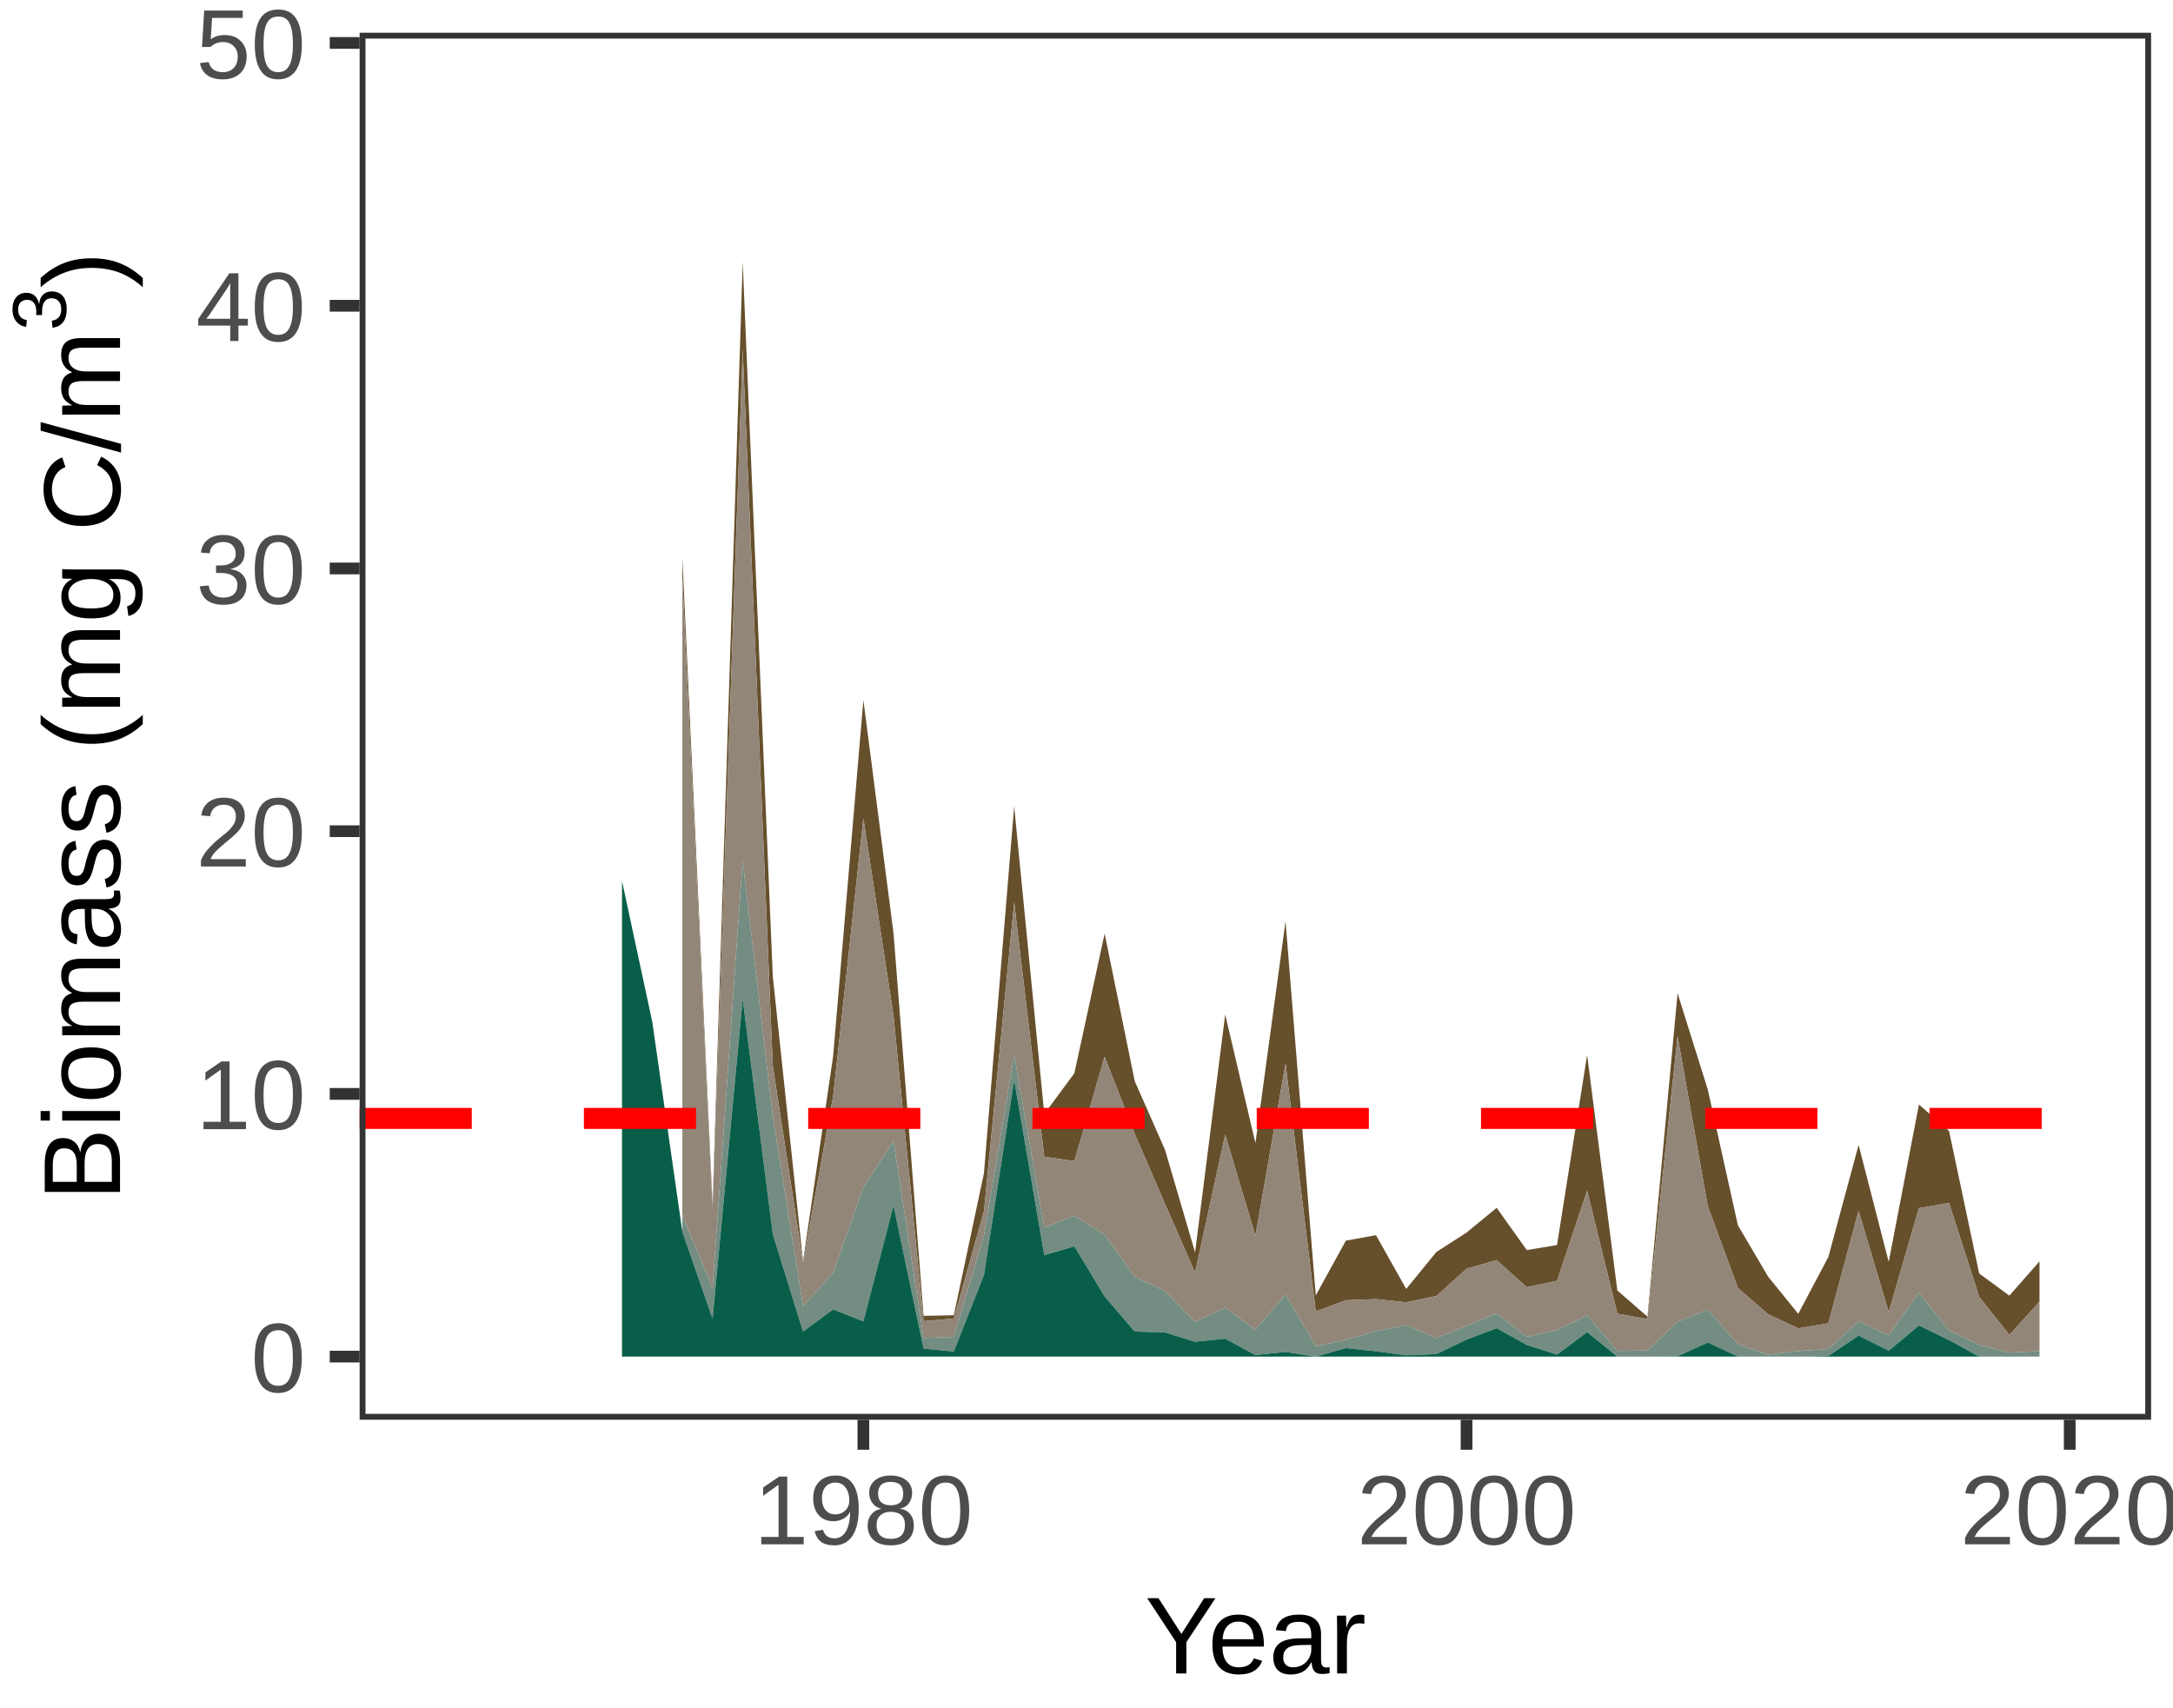
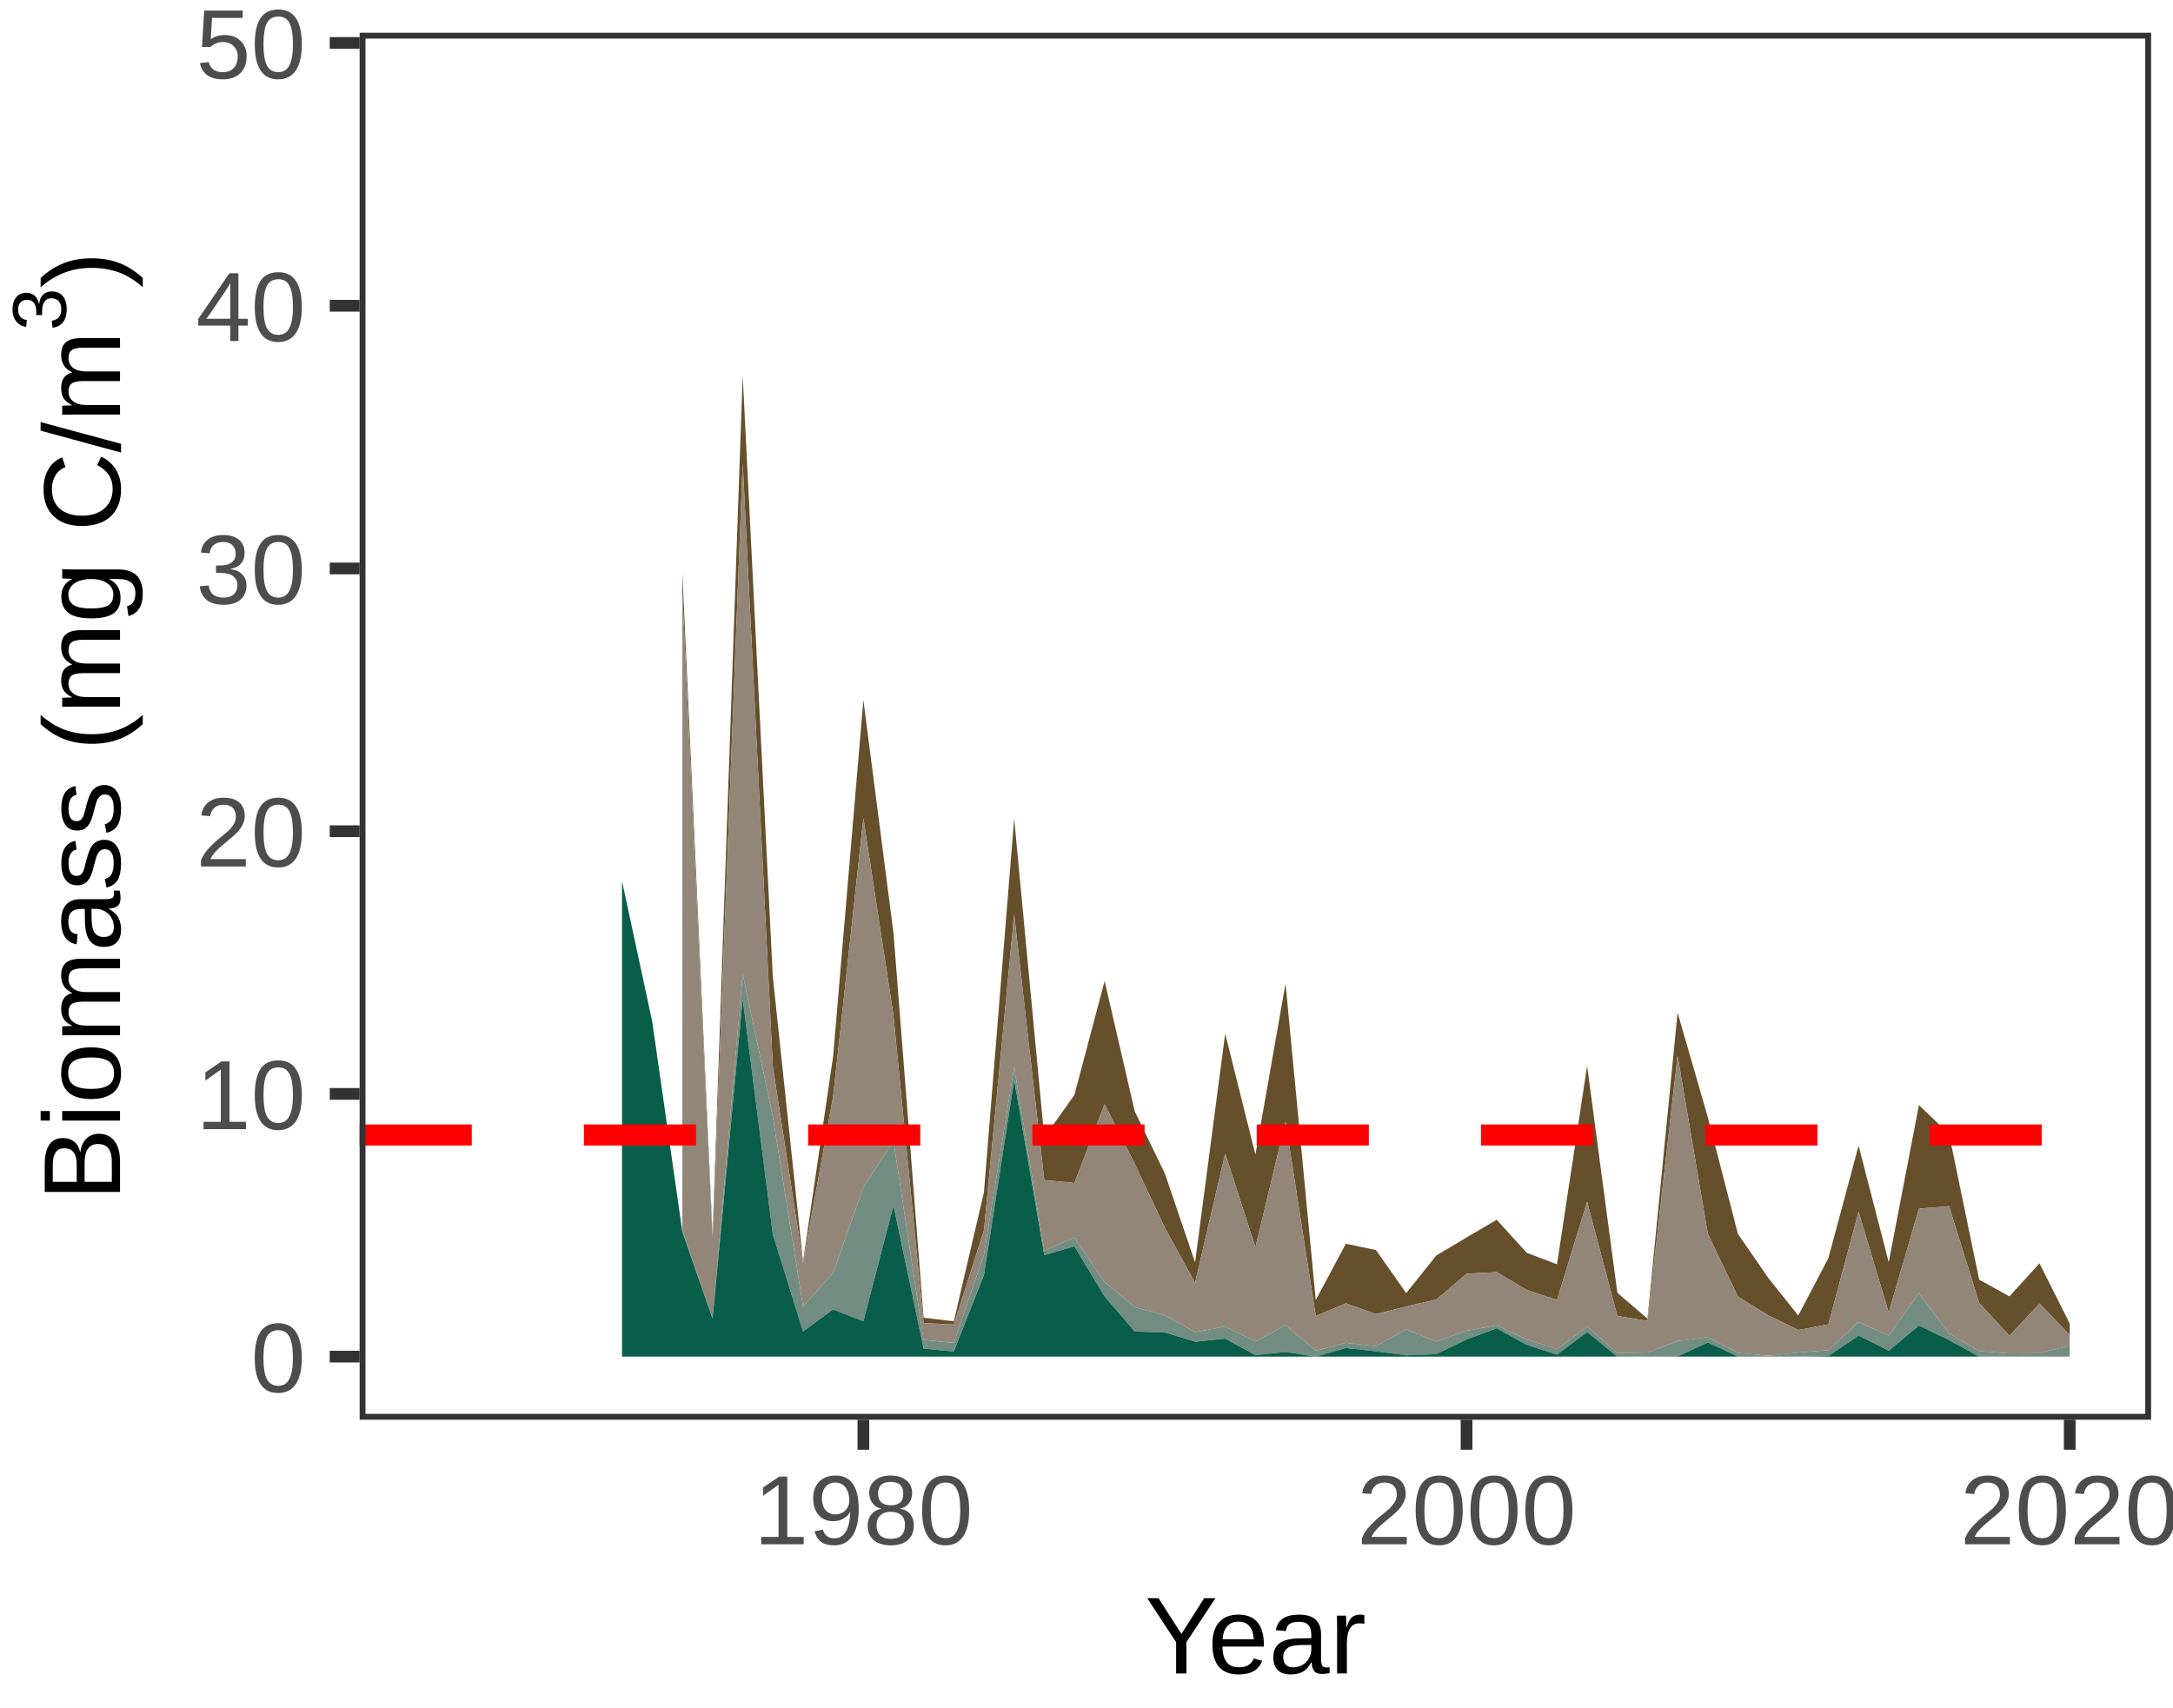
<svg xmlns="http://www.w3.org/2000/svg" class="svglite" width="198.43pt" height="155.91pt" viewBox="0 0 198.43 155.91">
  <defs>
    <style type="text/css">
    .svglite line, .svglite polyline, .svglite polygon, .svglite path, .svglite rect, .svglite circle {
      fill: none;
      stroke: #000000;
      stroke-linecap: round;
      stroke-linejoin: round;
      stroke-miterlimit: 10.00;
    }
  </style>
  </defs>
  <rect width="100%" height="100%" style="stroke: none; fill: #FFFFFF;" />
  <defs>
    <clipPath id="cpMC4wMHwxOTguNDN8MC4wMHwxNTUuOTE=">
      <rect x="0.00" y="0.00" width="198.43" height="155.91" />
    </clipPath>
  </defs>
  <g clip-path="url(#cpMC4wMHwxOTguNDN8MC4wMHwxNTUuOTE=)">
    <rect x="0.00" y="0.00" width="198.43" height="155.91" style="stroke-width: 1.07; stroke: #FFFFFF; fill: #FFFFFF;" />
  </g>
  <defs>
    <clipPath id="cpMzIuODR8MTk2LjQzfDIuOTl8MTI5LjY0">
      <rect x="32.84" y="2.99" width="163.59" height="126.65" />
    </clipPath>
  </defs>
  <g clip-path="url(#cpMzIuODR8MTk2LjQzfDIuOTl8MTI5LjY0)">
    <rect x="32.84" y="2.99" width="163.59" height="126.65" style="stroke-width: 1.07; stroke: none; fill: #FFFFFF;" />
-     <polygon points="62.31,50.93 65.07,109.98 67.82,23.91 70.57,89.17 73.33,115.18 76.08,96.44 78.84,63.92 81.59,85.19 84.34,120.16 87.10,120.10 89.85,107.13 92.61,73.63 95.36,101.72 98.11,98.00 100.87,85.25 103.62,98.73 106.38,104.98 109.13,114.36 111.88,92.64 114.64,104.38 117.39,84.13 120.15,118.29 122.90,113.29 125.65,112.79 128.41,117.70 131.16,114.33 133.92,112.55 136.67,110.29 139.42,114.15 142.18,113.69 144.93,96.33 147.69,117.84 150.44,120.23 153.19,90.70 155.95,99.50 158.70,111.89 161.46,116.58 164.21,119.97 166.96,114.78 169.72,104.55 172.47,115.23 175.23,100.86 177.98,103.27 180.73,116.29 183.49,118.31 186.24,115.18 186.24,118.86 183.49,121.90 180.73,118.42 177.98,109.85 175.23,110.32 172.47,119.82 169.72,110.57 166.96,120.83 164.21,121.30 161.46,120.01 158.70,117.61 155.95,110.15 153.19,94.63 150.44,120.45 147.69,119.96 144.93,108.73 142.18,116.96 139.42,117.54 136.67,115.07 133.92,115.86 131.16,118.35 128.41,118.92 125.65,118.63 122.90,118.73 120.15,119.75 117.39,97.12 114.64,112.84 111.88,103.60 109.13,116.21 106.38,109.93 103.62,103.53 100.87,96.49 98.11,106.03 95.36,105.63 92.61,82.39 89.85,110.61 87.10,120.40 84.34,120.64 81.59,92.74 78.84,74.73 76.08,100.10 73.33,115.29 70.57,97.35 67.82,31.90 65.07,110.33 62.31,52.72 " style="stroke-width: 0.00; stroke: none; fill: #664F2B;" />
-     <polyline points="62.31,50.93 65.07,109.98 67.82,23.91 70.57,89.17 73.33,115.18 76.08,96.44 78.84,63.92 81.59,85.19 84.34,120.16 87.10,120.10 89.85,107.13 92.61,73.63 95.36,101.72 98.11,98.00 100.87,85.25 103.62,98.73 106.38,104.98 109.13,114.36 111.88,92.64 114.64,104.38 117.39,84.13 120.15,118.29 122.90,113.29 125.65,112.79 128.41,117.70 131.16,114.33 133.92,112.55 136.67,110.29 139.42,114.15 142.18,113.69 144.93,96.33 147.69,117.84 150.44,120.23 153.19,90.70 155.95,99.50 158.70,111.89 161.46,116.58 164.21,119.97 166.96,114.78 169.72,104.55 172.47,115.23 175.23,100.86 177.98,103.27 180.73,116.29 183.49,118.31 186.24,115.18 " style="stroke-width: 1.07; stroke: none;" />
-     <polygon points="62.31,52.72 65.07,110.33 67.82,31.90 70.57,97.35 73.33,115.29 76.08,100.10 78.84,74.73 81.59,92.74 84.34,120.64 87.10,120.40 89.85,110.61 92.61,82.39 95.36,105.63 98.11,106.03 100.87,96.49 103.62,103.53 106.38,109.93 109.13,116.21 111.88,103.60 114.64,112.84 117.39,97.12 120.15,119.75 122.90,118.73 125.65,118.63 128.41,118.92 131.16,118.35 133.92,115.86 136.67,115.07 139.42,117.54 142.18,116.96 144.93,108.73 147.69,119.96 150.44,120.45 153.19,94.63 155.95,110.15 158.70,117.61 161.46,120.01 164.21,121.30 166.96,120.83 169.72,110.57 172.47,119.82 175.23,110.32 177.98,109.85 180.73,118.42 183.49,121.90 186.24,118.86 186.24,123.38 183.49,123.52 180.73,122.81 177.98,121.49 175.23,118.05 172.47,121.93 169.72,120.67 166.96,123.19 164.21,123.37 161.46,123.70 158.70,122.75 155.95,119.60 153.19,120.69 150.44,123.32 147.69,123.36 144.93,120.12 142.18,121.45 139.42,122.07 136.67,119.93 133.92,121.07 131.16,122.19 128.41,121.01 125.65,121.56 122.90,122.34 120.15,122.93 117.39,118.21 114.64,121.44 111.88,119.40 109.13,120.71 106.38,117.90 103.62,116.60 100.87,112.75 98.11,111.01 95.36,112.09 92.61,96.32 89.85,112.81 87.10,122.08 84.34,122.18 81.59,104.19 78.84,108.41 76.08,116.23 73.33,119.28 70.57,101.96 67.82,78.56 65.07,117.65 62.31,110.98 " style="stroke-width: 0.00; stroke: none; fill: #928678;" />
-     <polyline points="62.31,52.72 65.07,110.33 67.82,31.90 70.57,97.35 73.33,115.29 76.08,100.10 78.84,74.73 81.59,92.74 84.34,120.64 87.10,120.40 89.85,110.61 92.61,82.39 95.36,105.63 98.11,106.03 100.87,96.49 103.62,103.53 106.38,109.93 109.13,116.21 111.88,103.60 114.64,112.84 117.39,97.12 120.15,119.75 122.90,118.73 125.65,118.63 128.41,118.92 131.16,118.35 133.92,115.86 136.67,115.07 139.42,117.54 142.18,116.96 144.93,108.73 147.69,119.96 150.44,120.45 153.19,94.63 155.95,110.15 158.70,117.61 161.46,120.01 164.21,121.30 166.96,120.83 169.72,110.57 172.47,119.82 175.23,110.32 177.98,109.85 180.73,118.42 183.49,121.90 186.24,118.86 " style="stroke-width: 1.07; stroke: none;" />
-     <polygon points="62.31,110.98 65.07,117.65 67.82,78.56 70.57,101.96 73.33,119.28 76.08,116.23 78.84,108.41 81.59,104.19 84.34,122.18 87.10,122.08 89.85,112.81 92.61,96.32 95.36,112.09 98.11,111.01 100.87,112.75 103.62,116.60 106.38,117.90 109.13,120.71 111.88,119.40 114.64,121.44 117.39,118.21 120.15,122.93 122.90,122.34 125.65,121.56 128.41,121.01 131.16,122.19 133.92,121.07 136.67,119.93 139.42,122.07 142.18,121.45 144.93,120.12 147.69,123.36 150.44,123.32 153.19,120.69 155.95,119.60 158.70,122.75 161.46,123.70 164.21,123.37 166.96,123.19 169.72,120.67 172.47,121.93 175.23,118.05 177.98,121.49 180.73,122.81 183.49,123.52 186.24,123.38 186.24,123.88 183.49,123.86 180.73,123.88 177.98,122.37 175.23,121.04 172.47,123.34 169.72,121.96 166.96,123.82 164.21,123.88 161.46,123.88 158.70,123.87 155.95,122.59 153.19,123.85 150.44,123.88 147.69,123.88 144.93,121.64 142.18,123.70 139.42,122.81 136.67,121.29 133.92,122.32 131.16,123.65 128.41,123.76 125.65,123.39 122.90,123.10 120.15,123.88 117.39,123.45 114.64,123.74 111.88,122.24 109.13,122.52 106.38,121.67 103.62,121.59 100.87,118.39 98.11,113.81 95.36,114.61 92.61,98.63 89.85,116.43 87.10,123.41 84.34,123.15 81.59,110.09 78.84,120.66 76.08,119.57 73.33,121.59 70.57,112.71 67.82,91.23 65.07,120.42 62.31,112.48 " style="stroke-width: 0.00; stroke: none; fill: #748D83;" />
-     <polyline points="62.31,110.98 65.07,117.65 67.82,78.56 70.57,101.96 73.33,119.28 76.08,116.23 78.84,108.41 81.59,104.19 84.34,122.18 87.10,122.08 89.85,112.81 92.61,96.32 95.36,112.09 98.11,111.01 100.87,112.75 103.62,116.60 106.38,117.90 109.13,120.71 111.88,119.40 114.64,121.44 117.39,118.21 120.15,122.93 122.90,122.34 125.65,121.56 128.41,121.01 131.16,122.19 133.92,121.07 136.67,119.93 139.42,122.07 142.18,121.45 144.93,120.12 147.69,123.36 150.44,123.32 153.19,120.69 155.95,119.60 158.70,122.75 161.46,123.70 164.21,123.37 166.96,123.19 169.72,120.67 172.47,121.93 175.23,118.05 177.98,121.49 180.73,122.81 183.49,123.52 186.24,123.38 " style="stroke-width: 1.07; stroke: none;" />
+     <polygon points="62.31,52.29 65.07,112.75 67.82,34.29 70.57,89.18 73.33,115.20 76.08,96.44 78.84,63.92 81.59,85.19 84.34,120.33 87.10,120.65 89.85,108.87 92.61,74.74 95.36,103.85 98.11,99.99 100.87,89.58 103.62,101.48 106.38,107.18 109.13,115.28 111.88,94.38 114.64,105.44 117.39,89.81 120.15,118.71 122.90,113.57 125.65,114.15 128.41,118.08 131.16,114.64 133.92,113.00 136.67,111.38 139.42,114.40 142.18,115.45 144.93,97.32 147.69,118.05 150.44,120.41 153.19,92.47 155.95,102.01 158.70,112.67 161.46,116.68 164.21,120.12 166.96,114.89 169.72,104.62 172.47,115.26 175.23,100.91 177.98,103.55 180.73,116.85 183.49,118.38 186.24,115.36 189.00,120.86 189.00,121.90 186.24,119.03 183.49,121.97 180.73,118.98 177.98,110.14 175.23,110.37 172.47,119.85 169.72,110.64 166.96,120.93 164.21,121.45 161.46,120.11 158.70,118.39 155.95,112.65 153.19,96.39 150.44,120.62 147.69,120.17 144.93,109.73 142.18,118.71 139.42,117.79 136.67,116.16 133.92,116.31 131.16,118.66 128.41,119.30 125.65,120.00 122.90,119.01 120.15,120.17 117.39,102.43 114.64,113.90 111.88,105.33 109.13,117.14 106.38,112.13 103.62,106.28 100.87,100.82 98.11,108.02 95.36,107.76 92.61,83.50 89.85,112.35 87.10,120.95 84.34,120.81 81.59,92.74 78.84,74.73 76.08,100.10 73.33,115.31 70.57,97.36 67.82,42.28 65.07,113.09 62.31,54.08 " style="stroke-width: 0.00; stroke: none; fill: #664F2B;" />
+     <polyline points="62.31,52.29 65.07,112.75 67.82,34.29 70.57,89.18 73.33,115.20 76.08,96.44 78.84,63.92 81.59,85.19 84.34,120.33 87.10,120.65 89.85,108.87 92.61,74.74 95.36,103.85 98.11,99.99 100.87,89.58 103.62,101.48 106.38,107.18 109.13,115.28 111.88,94.38 114.64,105.44 117.39,89.81 120.15,118.71 122.90,113.57 125.65,114.15 128.41,118.08 131.16,114.64 133.92,113.00 136.67,111.38 139.42,114.40 142.18,115.45 144.93,97.32 147.69,118.05 150.44,120.41 153.19,92.47 155.95,102.01 158.70,112.67 161.46,116.68 164.21,120.12 166.96,114.89 169.72,104.62 172.47,115.26 175.23,100.91 177.98,103.55 180.73,116.85 183.49,118.38 186.24,115.36 189.00,120.86 " style="stroke-width: 1.07; stroke: none;" />
+     <polygon points="62.31,54.08 65.07,113.09 67.82,42.28 70.57,97.36 73.33,115.31 76.08,100.10 78.84,74.73 81.59,92.74 84.34,120.81 87.10,120.95 89.85,112.35 92.61,83.50 95.36,107.76 98.11,108.02 100.87,100.82 103.62,106.28 106.38,112.13 109.13,117.14 111.88,105.33 114.64,113.90 117.39,102.43 120.15,120.17 122.90,119.01 125.65,120.00 128.41,119.30 131.16,118.66 133.92,116.31 136.67,116.16 139.42,117.79 142.18,118.71 144.93,109.73 147.69,120.17 150.44,120.62 153.19,96.39 155.95,112.65 158.70,118.39 161.46,120.11 164.21,121.45 166.96,120.93 169.72,110.64 172.47,119.85 175.23,110.37 177.98,110.14 180.73,118.98 183.49,121.97 186.24,119.03 189.00,121.90 189.00,122.89 186.24,123.56 183.49,123.59 180.73,123.37 177.98,121.77 175.23,118.09 172.47,121.96 169.72,120.73 166.96,123.29 164.21,123.51 161.46,123.80 158.70,123.53 155.95,122.10 153.19,122.46 150.44,123.50 147.69,123.56 144.93,121.12 142.18,123.20 139.42,122.31 136.67,121.02 133.92,121.52 131.16,122.50 128.41,121.39 125.65,122.92 122.90,122.62 120.15,123.34 117.39,121.01 114.64,122.50 111.88,121.13 109.13,121.64 106.38,120.10 103.62,119.36 100.87,117.08 98.11,113.01 95.36,114.21 92.61,97.44 89.85,114.56 87.10,122.63 84.34,122.35 81.59,104.19 78.84,108.41 76.08,116.23 73.33,119.30 70.57,101.97 67.82,88.94 65.07,120.41 62.31,112.34 " style="stroke-width: 0.00; stroke: none; fill: #928678;" />
+     <polyline points="62.31,54.08 65.07,113.09 67.82,42.28 70.57,97.36 73.33,115.31 76.08,100.10 78.84,74.73 81.59,92.74 84.34,120.81 87.10,120.95 89.85,112.35 92.61,83.50 95.36,107.76 98.11,108.02 100.87,100.82 103.62,106.28 106.38,112.13 109.13,117.14 111.88,105.33 114.64,113.90 117.39,102.43 120.15,120.17 122.90,119.01 125.65,120.00 128.41,119.30 131.16,118.66 133.92,116.31 136.67,116.16 139.42,117.79 142.18,118.71 144.93,109.73 147.69,120.17 150.44,120.62 153.19,96.39 155.95,112.65 158.70,118.39 161.46,120.11 164.21,121.45 166.96,120.93 169.72,110.64 172.47,119.85 175.23,110.37 177.98,110.14 180.73,118.98 183.49,121.97 186.24,119.03 189.00,121.90 " style="stroke-width: 1.07; stroke: none;" />
+     <polygon points="62.31,112.34 65.07,120.41 67.82,88.94 70.57,101.97 73.33,119.30 76.08,116.23 78.84,108.41 81.59,104.19 84.34,122.35 87.10,122.63 89.85,114.56 92.61,97.44 95.36,114.21 98.11,113.01 100.87,117.08 103.62,119.36 106.38,120.10 109.13,121.64 111.88,121.13 114.64,122.50 117.39,121.01 120.15,123.34 122.90,122.62 125.65,122.92 128.41,121.39 131.16,122.50 133.92,121.52 136.67,121.02 139.42,122.31 142.18,123.20 144.93,121.12 147.69,123.56 150.44,123.50 153.19,122.46 155.95,122.10 158.70,123.53 161.46,123.80 164.21,123.51 166.96,123.29 169.72,120.73 172.47,121.96 175.23,118.09 177.98,121.77 180.73,123.37 183.49,123.59 186.24,123.56 189.00,122.89 189.00,123.88 186.24,123.88 183.49,123.86 180.73,123.88 177.98,122.37 175.23,121.04 172.47,123.34 169.72,121.96 166.96,123.82 164.21,123.88 161.46,123.88 158.70,123.87 155.95,122.59 153.19,123.85 150.44,123.88 147.69,123.88 144.93,121.64 142.18,123.70 139.42,122.81 136.67,121.29 133.92,122.32 131.16,123.65 128.41,123.76 125.65,123.39 122.90,123.10 120.15,123.88 117.39,123.45 114.64,123.74 111.88,122.24 109.13,122.52 106.38,121.67 103.62,121.59 100.87,118.39 98.11,113.81 95.36,114.61 92.61,98.63 89.85,116.43 87.10,123.41 84.34,123.15 81.59,110.09 78.84,120.66 76.08,119.57 73.33,121.59 70.57,112.71 67.82,91.23 65.07,120.42 62.31,112.48 " style="stroke-width: 0.00; stroke: none; fill: #748D83;" />
+     <polyline points="62.31,112.34 65.07,120.41 67.82,88.94 70.57,101.97 73.33,119.30 76.08,116.23 78.84,108.41 81.59,104.19 84.34,122.35 87.10,122.63 89.85,114.56 92.61,97.44 95.36,114.21 98.11,113.01 100.87,117.08 103.62,119.36 106.38,120.10 109.13,121.64 111.88,121.13 114.64,122.50 117.39,121.01 120.15,123.34 122.90,122.62 125.65,122.92 128.41,121.39 131.16,122.50 133.92,121.52 136.67,121.02 139.42,122.31 142.18,123.20 144.93,121.12 147.69,123.56 150.44,123.50 153.19,122.46 155.95,122.10 158.70,123.53 161.46,123.80 164.21,123.51 166.96,123.29 169.72,120.73 172.47,121.96 175.23,118.09 177.98,121.77 180.73,123.37 183.49,123.59 186.24,123.56 189.00,122.89 " style="stroke-width: 1.07; stroke: none;" />
    <polygon points="56.80,80.45 59.56,93.29 62.31,112.48 65.07,120.42 67.82,91.23 70.57,112.71 73.33,121.59 76.08,119.57 78.84,120.66 81.59,110.09 84.34,123.15 87.10,123.41 89.85,116.43 92.61,98.63 95.36,114.61 98.11,113.81 100.87,118.39 103.62,121.59 106.38,121.67 109.13,122.52 111.88,122.24 114.64,123.74 117.39,123.45 120.15,123.88 122.90,123.10 125.65,123.39 128.41,123.76 131.16,123.65 133.92,122.32 136.67,121.29 139.42,122.81 142.18,123.70 144.93,121.64 147.69,123.88 150.44,123.88 153.19,123.85 155.95,122.59 158.70,123.87 161.46,123.88 164.21,123.88 166.96,123.82 169.72,121.96 172.47,123.34 175.23,121.04 177.98,122.37 180.73,123.88 183.49,123.86 186.24,123.88 186.24,123.88 183.49,123.88 180.73,123.88 177.98,123.88 175.23,123.88 172.47,123.88 169.72,123.88 166.96,123.88 164.21,123.88 161.46,123.88 158.70,123.88 155.95,123.88 153.19,123.88 150.44,123.88 147.69,123.88 144.93,123.88 142.18,123.88 139.42,123.88 136.67,123.88 133.92,123.88 131.16,123.88 128.41,123.88 125.65,123.88 122.90,123.88 120.15,123.88 117.39,123.88 114.64,123.88 111.88,123.88 109.13,123.88 106.38,123.88 103.62,123.88 100.87,123.88 98.11,123.88 95.36,123.88 92.61,123.88 89.85,123.88 87.10,123.88 84.34,123.88 81.59,123.88 78.84,123.88 76.08,123.88 73.33,123.88 70.57,123.88 67.82,123.88 65.07,123.88 62.31,123.88 59.56,123.88 56.80,123.88 " style="stroke-width: 0.00; stroke: none; fill: #095E49;" />
    <polyline points="56.80,80.45 59.56,93.29 62.31,112.48 65.07,120.42 67.82,91.23 70.57,112.71 73.33,121.59 76.08,119.57 78.84,120.66 81.59,110.09 84.34,123.15 87.10,123.41 89.85,116.43 92.61,98.63 95.36,114.61 98.11,113.81 100.87,118.39 103.62,121.59 106.38,121.67 109.13,122.52 111.88,122.24 114.64,123.74 117.39,123.45 120.15,123.88 122.90,123.10 125.65,123.39 128.41,123.76 131.16,123.65 133.92,122.32 136.67,121.29 139.42,122.81 142.18,123.70 144.93,121.64 147.69,123.88 150.44,123.88 153.19,123.85 155.95,122.59 158.70,123.87 161.46,123.88 164.21,123.88 166.96,123.82 169.72,121.96 172.47,123.34 175.23,121.04 177.98,122.37 180.73,123.88 183.49,123.86 186.24,123.88 " style="stroke-width: 1.07; stroke: none;" />
-     <line x1="32.84" y1="102.13" x2="196.43" y2="102.13" style="stroke-width: 1.92; stroke: #FF0000; stroke-dasharray: 10.24,10.24; stroke-linecap: butt;" />
+     <line x1="32.84" y1="103.64" x2="196.43" y2="103.64" style="stroke-width: 1.92; stroke: #FF0000; stroke-dasharray: 10.24,10.24; stroke-linecap: butt;" />
    <rect x="32.84" y="2.99" width="163.59" height="126.65" style="stroke-width: 1.07; stroke: #333333;" />
  </g>
  <g clip-path="url(#cpMC4wMHwxOTguNDN8MC4wMHwxNTUuOTE=)">
    <text x="27.91" y="127.11" text-anchor="end" style="font-size: 9.00px; fill: #4D4D4D; font-family: Arial;" textLength="5.00px" lengthAdjust="spacingAndGlyphs">0</text>
    <text x="27.91" y="103.11" text-anchor="end" style="font-size: 9.00px; fill: #4D4D4D; font-family: Arial;" textLength="10.01px" lengthAdjust="spacingAndGlyphs">10</text>
    <text x="27.91" y="79.12" text-anchor="end" style="font-size: 9.00px; fill: #4D4D4D; font-family: Arial;" textLength="10.01px" lengthAdjust="spacingAndGlyphs">20</text>
    <text x="27.91" y="55.13" text-anchor="end" style="font-size: 9.00px; fill: #4D4D4D; font-family: Arial;" textLength="10.01px" lengthAdjust="spacingAndGlyphs">30</text>
    <text x="27.91" y="31.14" text-anchor="end" style="font-size: 9.00px; fill: #4D4D4D; font-family: Arial;" textLength="10.01px" lengthAdjust="spacingAndGlyphs">40</text>
    <text x="27.91" y="7.15" text-anchor="end" style="font-size: 9.00px; fill: #4D4D4D; font-family: Arial;" textLength="10.01px" lengthAdjust="spacingAndGlyphs">50</text>
    <polyline points="30.11,123.88 32.84,123.88 " style="stroke-width: 1.07; stroke: #333333; stroke-linecap: butt;" />
    <polyline points="30.11,99.89 32.84,99.89 " style="stroke-width: 1.07; stroke: #333333; stroke-linecap: butt;" />
    <polyline points="30.11,75.90 32.84,75.90 " style="stroke-width: 1.07; stroke: #333333; stroke-linecap: butt;" />
    <polyline points="30.11,51.91 32.84,51.91 " style="stroke-width: 1.07; stroke: #333333; stroke-linecap: butt;" />
    <polyline points="30.11,27.92 32.84,27.92 " style="stroke-width: 1.07; stroke: #333333; stroke-linecap: butt;" />
    <polyline points="30.11,3.92 32.84,3.92 " style="stroke-width: 1.07; stroke: #333333; stroke-linecap: butt;" />
    <polyline points="78.84,132.38 78.84,129.64 " style="stroke-width: 1.07; stroke: #333333; stroke-linecap: butt;" />
    <polyline points="133.92,132.38 133.92,129.64 " style="stroke-width: 1.07; stroke: #333333; stroke-linecap: butt;" />
    <polyline points="189.00,132.38 189.00,129.64 " style="stroke-width: 1.07; stroke: #333333; stroke-linecap: butt;" />
    <text x="78.84" y="141.02" text-anchor="middle" style="font-size: 9.00px; fill: #4D4D4D; font-family: Arial;" textLength="20.02px" lengthAdjust="spacingAndGlyphs">1980</text>
    <text x="133.92" y="141.02" text-anchor="middle" style="font-size: 9.00px; fill: #4D4D4D; font-family: Arial;" textLength="20.02px" lengthAdjust="spacingAndGlyphs">2000</text>
    <text x="189.00" y="141.02" text-anchor="middle" style="font-size: 9.00px; fill: #4D4D4D; font-family: Arial;" textLength="20.02px" lengthAdjust="spacingAndGlyphs">2020</text>
    <text x="114.64" y="152.81" text-anchor="middle" style="font-size: 10.00px; font-family: Arial;" textLength="20.22px" lengthAdjust="spacingAndGlyphs">Year</text>
    <text transform="translate(10.96,109.67) rotate(-90)" style="font-size: 10.00px; font-family: Arial;" textLength="79.48px" lengthAdjust="spacingAndGlyphs">Biomass (mg C/m</text>
    <text transform="translate(6.03,30.19) rotate(-90)" style="font-size: 7.00px; font-family: Arial;" textLength="3.90px" lengthAdjust="spacingAndGlyphs">3</text>
    <text transform="translate(10.96,26.29) rotate(-90)" style="font-size: 10.00px; font-family: Arial;" textLength="3.33px" lengthAdjust="spacingAndGlyphs">)</text>
  </g>
</svg>
